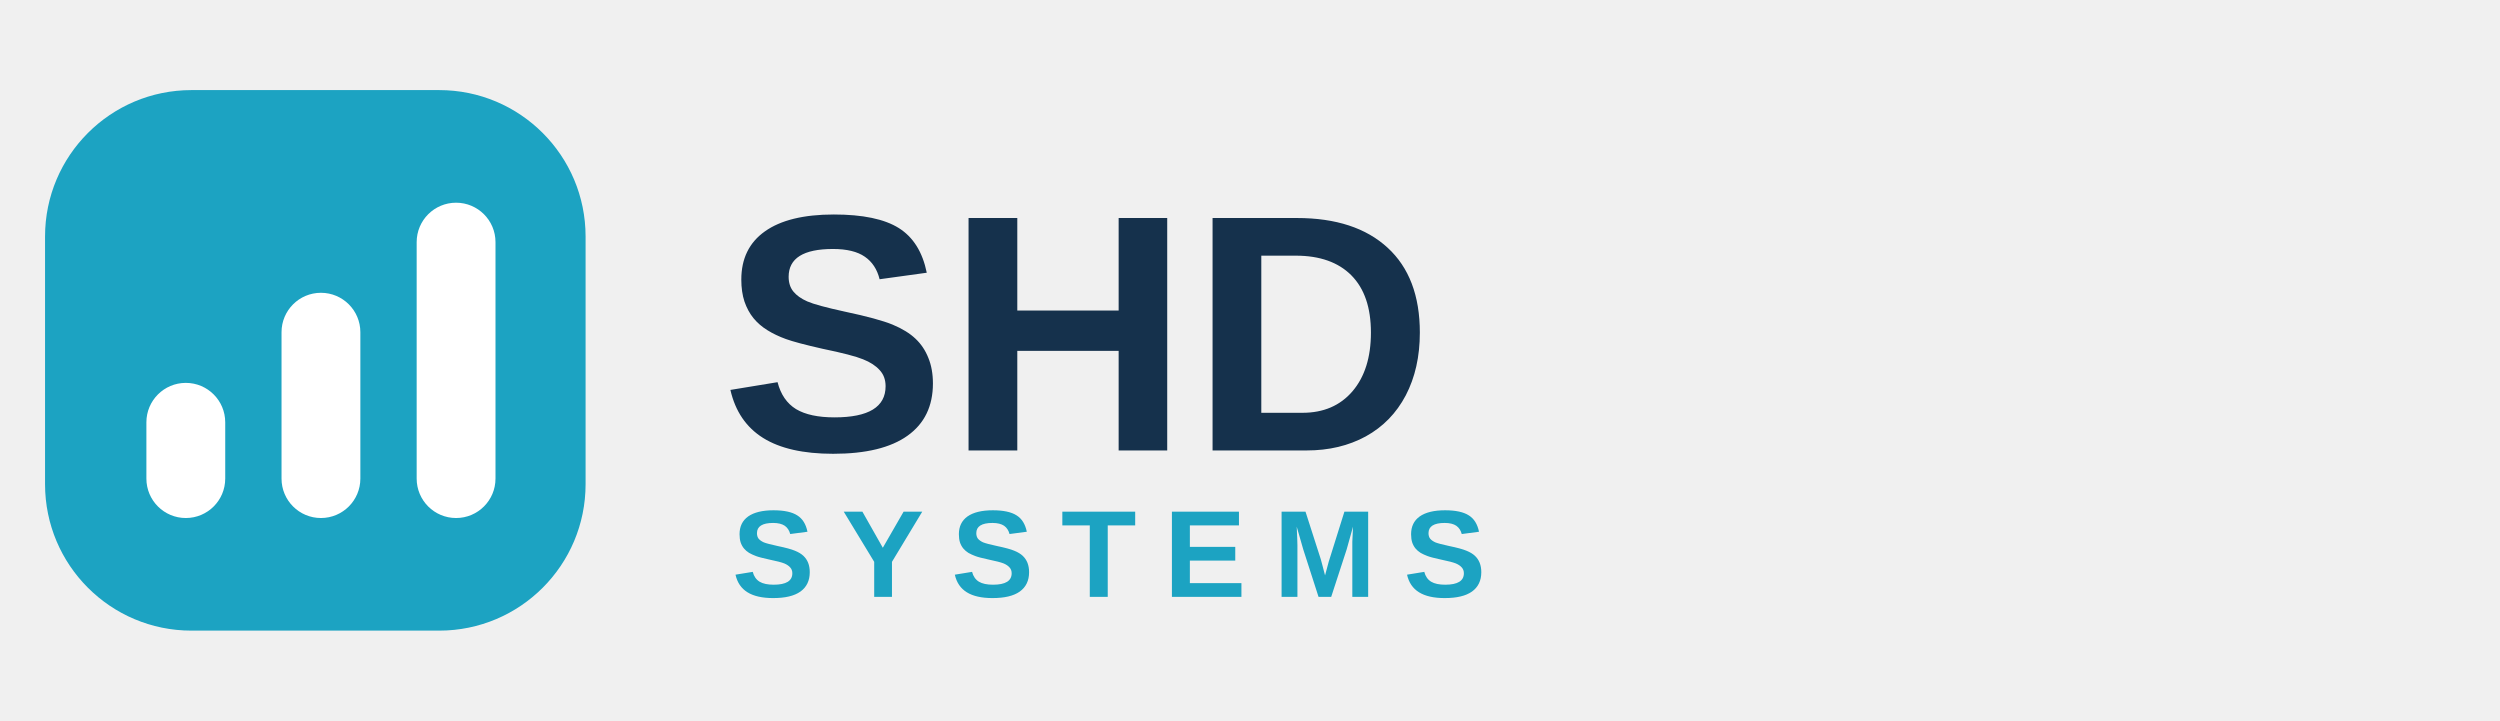
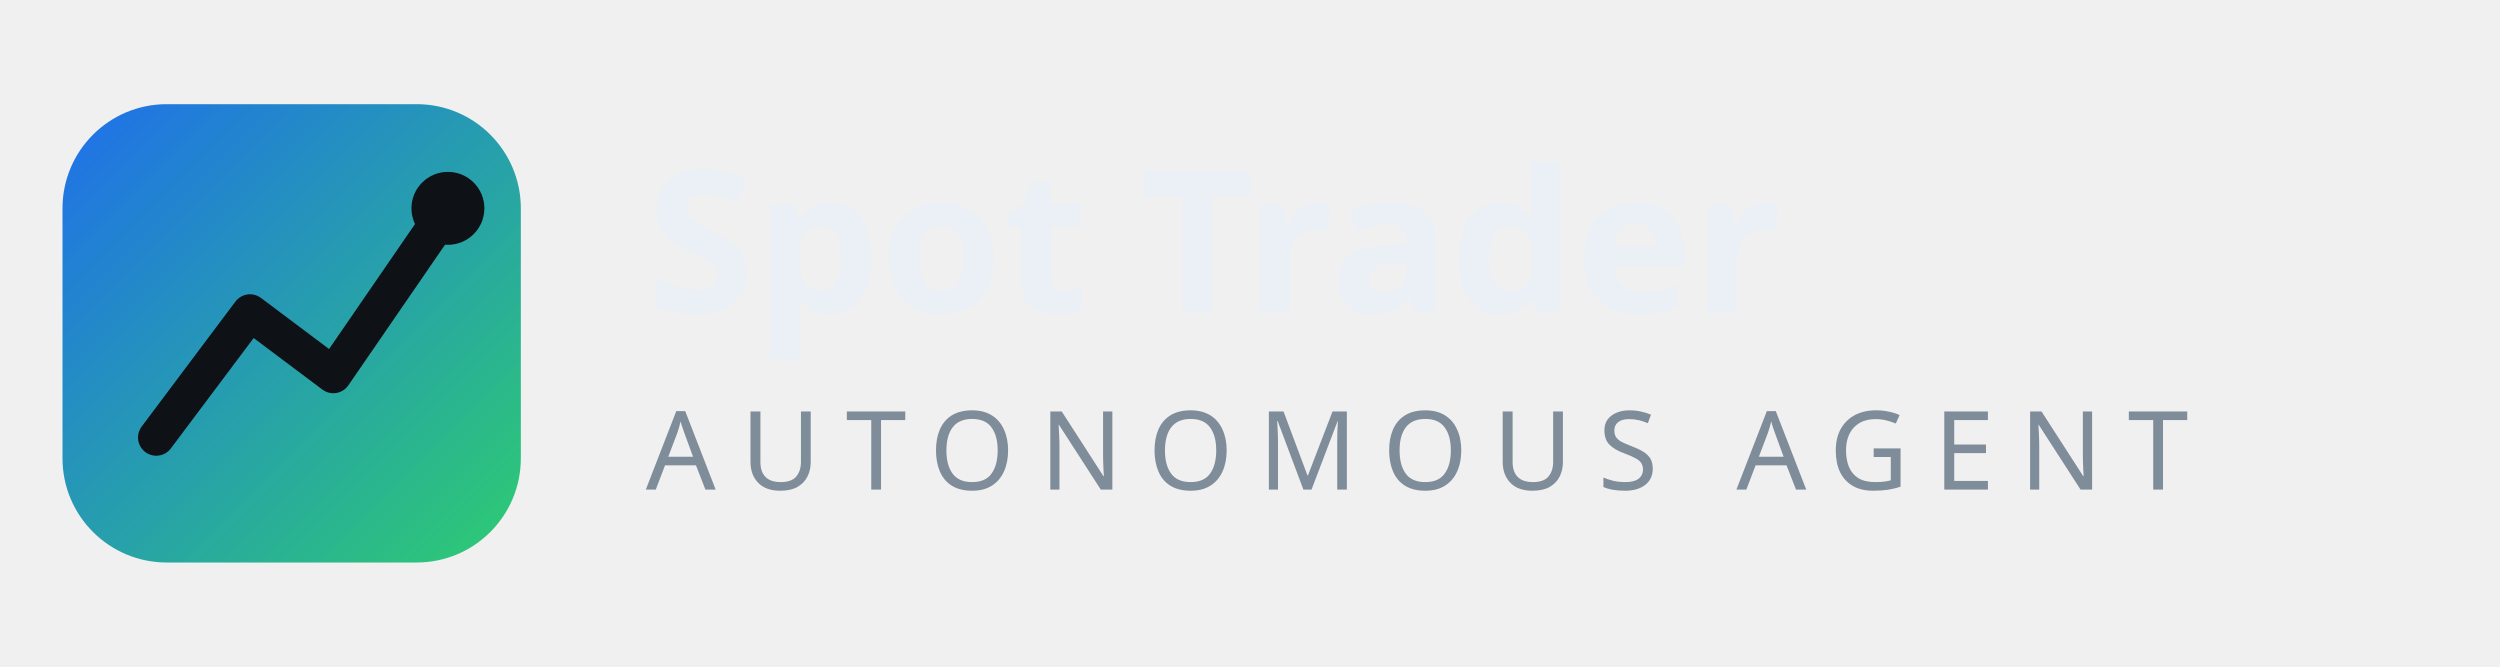
- <svg xmlns="http://www.w3.org/2000/svg" width="222" height="64" viewBox="0 0 222 64" fill="none">
-   <rect x="4" y="8" width="48" height="48" rx="13" fill="#1CA3C2" />
-   <rect x="13" y="34" width="7" height="12" rx="3.5" fill="#ffffff" />
-   <rect x="25" y="26" width="7" height="20" rx="3.5" fill="#ffffff" />
-   <rect x="37" y="18" width="7" height="28" rx="3.5" fill="#ffffff" />
-   <text x="64" y="40" font-family="Segoe UI, Arial, sans-serif" font-size="30" font-weight="800" fill="#15314c">SHD</text>
-   <text x="65" y="53" font-family="Segoe UI, Arial, sans-serif" font-size="11" font-weight="700" letter-spacing="2.4" fill="#1CA3C2">SYSTEMS</text>
+ <svg xmlns="http://www.w3.org/2000/svg" viewBox="0 0 240 64" width="240" height="64">
+   <defs>
+     <linearGradient id="g" x1="0" y1="0" x2="1" y2="1">
+       <stop offset="0" stop-color="#1f6feb" />
+       <stop offset="1" stop-color="#2ecc71" />
+     </linearGradient>
+   </defs>
+   <rect x="6" y="10" width="44" height="44" rx="10" fill="url(#g)" />
+   <polyline points="15,42 24,30 32,36 43,20" fill="none" stroke="#0e1116" stroke-width="3.5" stroke-linecap="round" stroke-linejoin="round" />
+   <circle cx="43" cy="20" r="3.5" fill="#0e1116" />
+   <text x="62" y="30" font-family="Segoe UI, sans-serif" font-size="19" font-weight="600" fill="#eaf0f6">Spot Trader</text>
+   <text x="62" y="47" font-family="Segoe UI, sans-serif" font-size="10.5" letter-spacing="2.4" fill="#7f8c99">AUTONOMOUS AGENT</text>
</svg>
